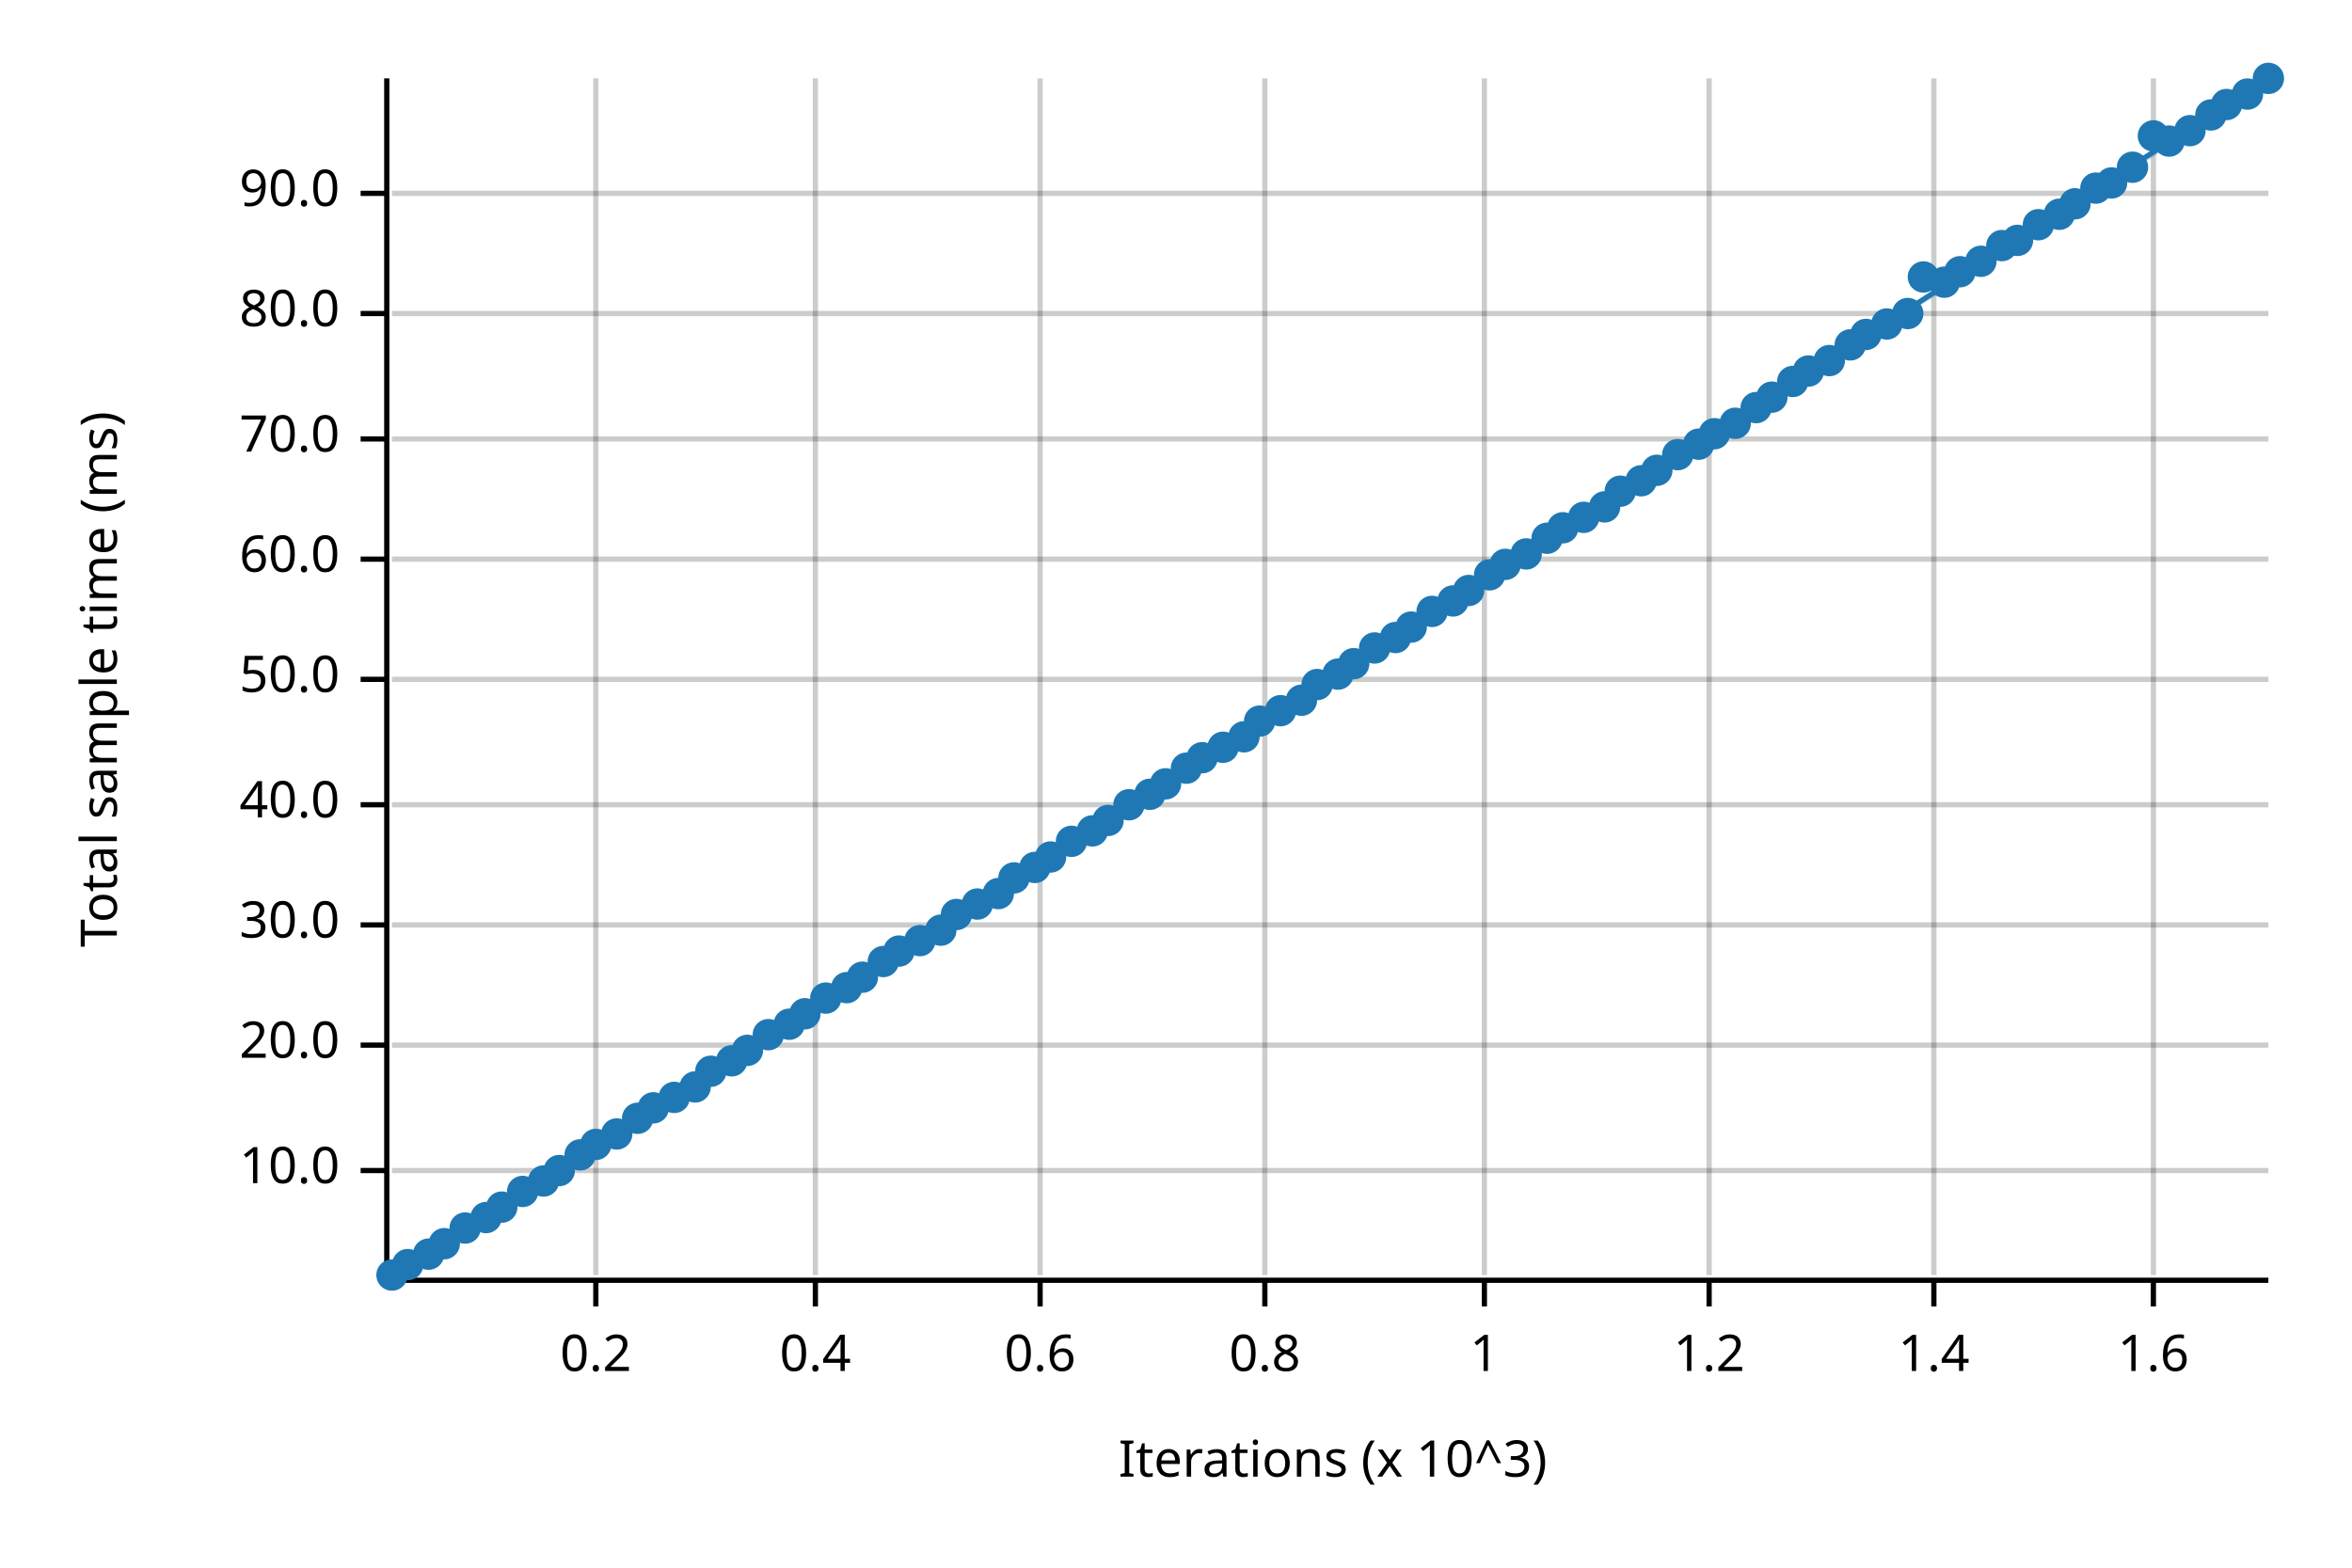
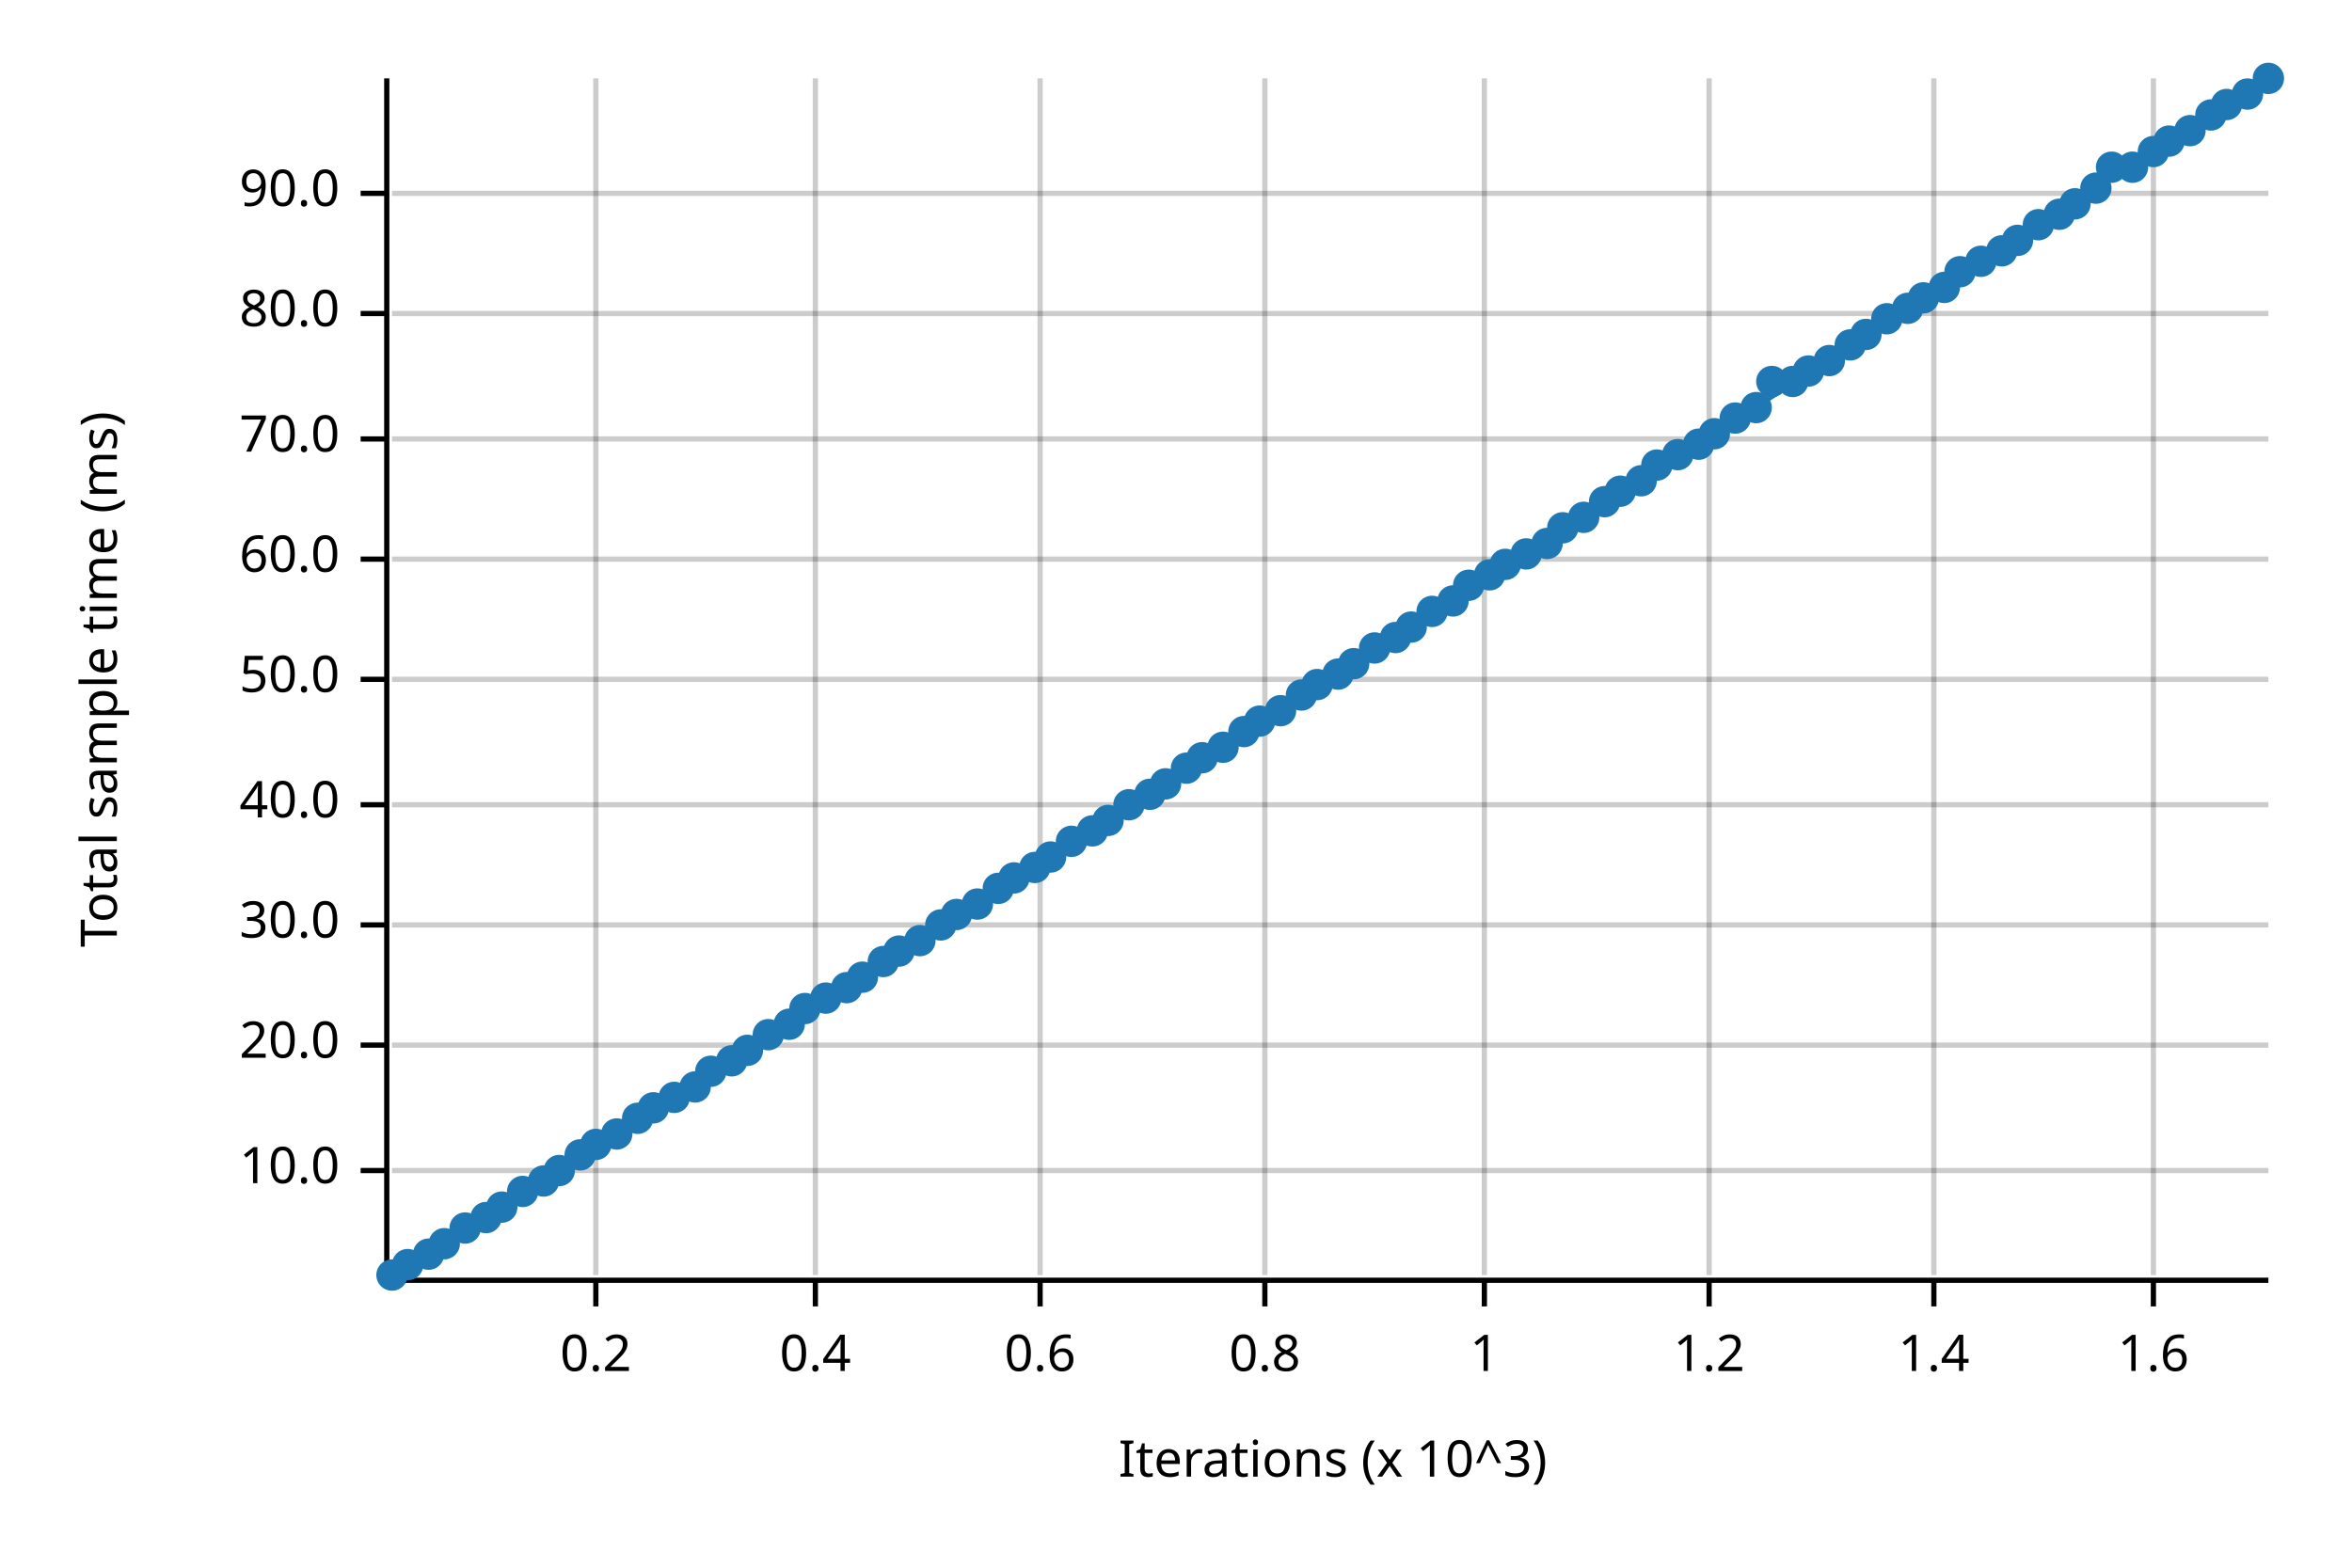
<svg xmlns="http://www.w3.org/2000/svg" width="450" height="300" viewBox="0 0 450 300">
  <text x="15" y="130" dy="0.76em" text-anchor="middle" font-family="sans-serif" font-size="9.677" opacity="1" fill="#000000" transform="rotate(270, 15, 130)">
Total sample time (ms)
</text>
  <text x="255" y="285" dy="-0.5ex" text-anchor="middle" font-family="sans-serif" font-size="9.677" opacity="1" fill="#000000">
Iterations (x 10^3)
</text>
  <line opacity="0.2" stroke="#000000" stroke-width="1" x1="114" y1="244" x2="114" y2="15" />
  <line opacity="0.2" stroke="#000000" stroke-width="1" x1="156" y1="244" x2="156" y2="15" />
  <line opacity="0.2" stroke="#000000" stroke-width="1" x1="199" y1="244" x2="199" y2="15" />
  <line opacity="0.2" stroke="#000000" stroke-width="1" x1="242" y1="244" x2="242" y2="15" />
  <line opacity="0.2" stroke="#000000" stroke-width="1" x1="284" y1="244" x2="284" y2="15" />
  <line opacity="0.2" stroke="#000000" stroke-width="1" x1="327" y1="244" x2="327" y2="15" />
  <line opacity="0.2" stroke="#000000" stroke-width="1" x1="370" y1="244" x2="370" y2="15" />
  <line opacity="0.2" stroke="#000000" stroke-width="1" x1="412" y1="244" x2="412" y2="15" />
  <line opacity="0.2" stroke="#000000" stroke-width="1" x1="75" y1="224" x2="434" y2="224" />
  <line opacity="0.2" stroke="#000000" stroke-width="1" x1="75" y1="200" x2="434" y2="200" />
  <line opacity="0.2" stroke="#000000" stroke-width="1" x1="75" y1="177" x2="434" y2="177" />
  <line opacity="0.2" stroke="#000000" stroke-width="1" x1="75" y1="154" x2="434" y2="154" />
  <line opacity="0.2" stroke="#000000" stroke-width="1" x1="75" y1="130" x2="434" y2="130" />
  <line opacity="0.2" stroke="#000000" stroke-width="1" x1="75" y1="107" x2="434" y2="107" />
  <line opacity="0.2" stroke="#000000" stroke-width="1" x1="75" y1="84" x2="434" y2="84" />
  <line opacity="0.2" stroke="#000000" stroke-width="1" x1="75" y1="60" x2="434" y2="60" />
  <line opacity="0.2" stroke="#000000" stroke-width="1" x1="75" y1="37" x2="434" y2="37" />
  <polyline fill="none" opacity="1" stroke="#000000" stroke-width="1" points="74,15 74,244 " />
  <text x="65" y="224" dy="0.5ex" text-anchor="end" font-family="sans-serif" font-size="9.677" opacity="1" fill="#000000">
10.0
</text>
  <polyline fill="none" opacity="1" stroke="#000000" stroke-width="1" points="69,224 74,224 " />
  <text x="65" y="200" dy="0.5ex" text-anchor="end" font-family="sans-serif" font-size="9.677" opacity="1" fill="#000000">
20.0
</text>
  <polyline fill="none" opacity="1" stroke="#000000" stroke-width="1" points="69,200 74,200 " />
  <text x="65" y="177" dy="0.5ex" text-anchor="end" font-family="sans-serif" font-size="9.677" opacity="1" fill="#000000">
30.0
</text>
  <polyline fill="none" opacity="1" stroke="#000000" stroke-width="1" points="69,177 74,177 " />
  <text x="65" y="154" dy="0.5ex" text-anchor="end" font-family="sans-serif" font-size="9.677" opacity="1" fill="#000000">
40.0
</text>
  <polyline fill="none" opacity="1" stroke="#000000" stroke-width="1" points="69,154 74,154 " />
  <text x="65" y="130" dy="0.5ex" text-anchor="end" font-family="sans-serif" font-size="9.677" opacity="1" fill="#000000">
50.0
</text>
  <polyline fill="none" opacity="1" stroke="#000000" stroke-width="1" points="69,130 74,130 " />
  <text x="65" y="107" dy="0.5ex" text-anchor="end" font-family="sans-serif" font-size="9.677" opacity="1" fill="#000000">
60.0
</text>
  <polyline fill="none" opacity="1" stroke="#000000" stroke-width="1" points="69,107 74,107 " />
  <text x="65" y="84" dy="0.5ex" text-anchor="end" font-family="sans-serif" font-size="9.677" opacity="1" fill="#000000">
70.0
</text>
  <polyline fill="none" opacity="1" stroke="#000000" stroke-width="1" points="69,84 74,84 " />
  <text x="65" y="60" dy="0.5ex" text-anchor="end" font-family="sans-serif" font-size="9.677" opacity="1" fill="#000000">
80.0
</text>
  <polyline fill="none" opacity="1" stroke="#000000" stroke-width="1" points="69,60 74,60 " />
  <text x="65" y="37" dy="0.5ex" text-anchor="end" font-family="sans-serif" font-size="9.677" opacity="1" fill="#000000">
90.0
</text>
  <polyline fill="none" opacity="1" stroke="#000000" stroke-width="1" points="69,37 74,37 " />
  <polyline fill="none" opacity="1" stroke="#000000" stroke-width="1" points="75,245 434,245 " />
  <text x="114" y="255" dy="0.76em" text-anchor="middle" font-family="sans-serif" font-size="9.677" opacity="1" fill="#000000">
0.2
</text>
  <polyline fill="none" opacity="1" stroke="#000000" stroke-width="1" points="114,245 114,250 " />
  <text x="156" y="255" dy="0.76em" text-anchor="middle" font-family="sans-serif" font-size="9.677" opacity="1" fill="#000000">
0.4
</text>
  <polyline fill="none" opacity="1" stroke="#000000" stroke-width="1" points="156,245 156,250 " />
  <text x="199" y="255" dy="0.76em" text-anchor="middle" font-family="sans-serif" font-size="9.677" opacity="1" fill="#000000">
0.6
</text>
  <polyline fill="none" opacity="1" stroke="#000000" stroke-width="1" points="199,245 199,250 " />
  <text x="242" y="255" dy="0.76em" text-anchor="middle" font-family="sans-serif" font-size="9.677" opacity="1" fill="#000000">
0.8
</text>
  <polyline fill="none" opacity="1" stroke="#000000" stroke-width="1" points="242,245 242,250 " />
  <text x="284" y="255" dy="0.76em" text-anchor="middle" font-family="sans-serif" font-size="9.677" opacity="1" fill="#000000">
1
</text>
  <polyline fill="none" opacity="1" stroke="#000000" stroke-width="1" points="284,245 284,250 " />
  <text x="327" y="255" dy="0.76em" text-anchor="middle" font-family="sans-serif" font-size="9.677" opacity="1" fill="#000000">
1.2
</text>
  <polyline fill="none" opacity="1" stroke="#000000" stroke-width="1" points="327,245 327,250 " />
  <text x="370" y="255" dy="0.76em" text-anchor="middle" font-family="sans-serif" font-size="9.677" opacity="1" fill="#000000">
1.4
</text>
  <polyline fill="none" opacity="1" stroke="#000000" stroke-width="1" points="370,245 370,250 " />
  <text x="412" y="255" dy="0.76em" text-anchor="middle" font-family="sans-serif" font-size="9.677" opacity="1" fill="#000000">
1.6
</text>
  <polyline fill="none" opacity="1" stroke="#000000" stroke-width="1" points="412,245 412,250 " />
  <circle cx="75" cy="244" r="3" opacity="1" fill="#1F78B4" stroke="none" stroke-width="1" />
  <circle cx="78" cy="242" r="3" opacity="1" fill="#1F78B4" stroke="none" stroke-width="1" />
  <circle cx="82" cy="240" r="3" opacity="1" fill="#1F78B4" stroke="none" stroke-width="1" />
  <circle cx="85" cy="238" r="3" opacity="1" fill="#1F78B4" stroke="none" stroke-width="1" />
  <circle cx="89" cy="235" r="3" opacity="1" fill="#1F78B4" stroke="none" stroke-width="1" />
  <circle cx="93" cy="233" r="3" opacity="1" fill="#1F78B4" stroke="none" stroke-width="1" />
  <circle cx="96" cy="231" r="3" opacity="1" fill="#1F78B4" stroke="none" stroke-width="1" />
  <circle cx="100" cy="228" r="3" opacity="1" fill="#1F78B4" stroke="none" stroke-width="1" />
  <circle cx="104" cy="226" r="3" opacity="1" fill="#1F78B4" stroke="none" stroke-width="1" />
  <circle cx="107" cy="224" r="3" opacity="1" fill="#1F78B4" stroke="none" stroke-width="1" />
  <circle cx="111" cy="221" r="3" opacity="1" fill="#1F78B4" stroke="none" stroke-width="1" />
  <circle cx="114" cy="219" r="3" opacity="1" fill="#1F78B4" stroke="none" stroke-width="1" />
  <circle cx="118" cy="217" r="3" opacity="1" fill="#1F78B4" stroke="none" stroke-width="1" />
  <circle cx="122" cy="214" r="3" opacity="1" fill="#1F78B4" stroke="none" stroke-width="1" />
  <circle cx="125" cy="212" r="3" opacity="1" fill="#1F78B4" stroke="none" stroke-width="1" />
  <circle cx="129" cy="210" r="3" opacity="1" fill="#1F78B4" stroke="none" stroke-width="1" />
  <circle cx="133" cy="208" r="3" opacity="1" fill="#1F78B4" stroke="none" stroke-width="1" />
  <circle cx="136" cy="205" r="3" opacity="1" fill="#1F78B4" stroke="none" stroke-width="1" />
  <circle cx="140" cy="203" r="3" opacity="1" fill="#1F78B4" stroke="none" stroke-width="1" />
  <circle cx="143" cy="201" r="3" opacity="1" fill="#1F78B4" stroke="none" stroke-width="1" />
  <circle cx="147" cy="198" r="3" opacity="1" fill="#1F78B4" stroke="none" stroke-width="1" />
  <circle cx="151" cy="196" r="3" opacity="1" fill="#1F78B4" stroke="none" stroke-width="1" />
-   <circle cx="154" cy="194" r="3" opacity="1" fill="#1F78B4" stroke="none" stroke-width="1" />
+   <circle cx="154" cy="193" r="3" opacity="1" fill="#1F78B4" stroke="none" stroke-width="1" />
  <circle cx="158" cy="191" r="3" opacity="1" fill="#1F78B4" stroke="none" stroke-width="1" />
  <circle cx="162" cy="189" r="3" opacity="1" fill="#1F78B4" stroke="none" stroke-width="1" />
  <circle cx="165" cy="187" r="3" opacity="1" fill="#1F78B4" stroke="none" stroke-width="1" />
  <circle cx="169" cy="184" r="3" opacity="1" fill="#1F78B4" stroke="none" stroke-width="1" />
  <circle cx="172" cy="182" r="3" opacity="1" fill="#1F78B4" stroke="none" stroke-width="1" />
  <circle cx="176" cy="180" r="3" opacity="1" fill="#1F78B4" stroke="none" stroke-width="1" />
-   <circle cx="180" cy="178" r="3" opacity="1" fill="#1F78B4" stroke="none" stroke-width="1" />
+   <circle cx="180" cy="177" r="3" opacity="1" fill="#1F78B4" stroke="none" stroke-width="1" />
  <circle cx="183" cy="175" r="3" opacity="1" fill="#1F78B4" stroke="none" stroke-width="1" />
  <circle cx="187" cy="173" r="3" opacity="1" fill="#1F78B4" stroke="none" stroke-width="1" />
-   <circle cx="191" cy="171" r="3" opacity="1" fill="#1F78B4" stroke="none" stroke-width="1" />
+   <circle cx="191" cy="170" r="3" opacity="1" fill="#1F78B4" stroke="none" stroke-width="1" />
  <circle cx="194" cy="168" r="3" opacity="1" fill="#1F78B4" stroke="none" stroke-width="1" />
  <circle cx="198" cy="166" r="3" opacity="1" fill="#1F78B4" stroke="none" stroke-width="1" />
  <circle cx="201" cy="164" r="3" opacity="1" fill="#1F78B4" stroke="none" stroke-width="1" />
  <circle cx="205" cy="161" r="3" opacity="1" fill="#1F78B4" stroke="none" stroke-width="1" />
  <circle cx="209" cy="159" r="3" opacity="1" fill="#1F78B4" stroke="none" stroke-width="1" />
  <circle cx="212" cy="157" r="3" opacity="1" fill="#1F78B4" stroke="none" stroke-width="1" />
  <circle cx="216" cy="154" r="3" opacity="1" fill="#1F78B4" stroke="none" stroke-width="1" />
  <circle cx="220" cy="152" r="3" opacity="1" fill="#1F78B4" stroke="none" stroke-width="1" />
  <circle cx="223" cy="150" r="3" opacity="1" fill="#1F78B4" stroke="none" stroke-width="1" />
  <circle cx="227" cy="147" r="3" opacity="1" fill="#1F78B4" stroke="none" stroke-width="1" />
  <circle cx="230" cy="145" r="3" opacity="1" fill="#1F78B4" stroke="none" stroke-width="1" />
  <circle cx="234" cy="143" r="3" opacity="1" fill="#1F78B4" stroke="none" stroke-width="1" />
-   <circle cx="238" cy="141" r="3" opacity="1" fill="#1F78B4" stroke="none" stroke-width="1" />
+   <circle cx="238" cy="140" r="3" opacity="1" fill="#1F78B4" stroke="none" stroke-width="1" />
  <circle cx="241" cy="138" r="3" opacity="1" fill="#1F78B4" stroke="none" stroke-width="1" />
  <circle cx="245" cy="136" r="3" opacity="1" fill="#1F78B4" stroke="none" stroke-width="1" />
-   <circle cx="249" cy="134" r="3" opacity="1" fill="#1F78B4" stroke="none" stroke-width="1" />
+   <circle cx="249" cy="133" r="3" opacity="1" fill="#1F78B4" stroke="none" stroke-width="1" />
  <circle cx="252" cy="131" r="3" opacity="1" fill="#1F78B4" stroke="none" stroke-width="1" />
  <circle cx="256" cy="129" r="3" opacity="1" fill="#1F78B4" stroke="none" stroke-width="1" />
  <circle cx="259" cy="127" r="3" opacity="1" fill="#1F78B4" stroke="none" stroke-width="1" />
  <circle cx="263" cy="124" r="3" opacity="1" fill="#1F78B4" stroke="none" stroke-width="1" />
  <circle cx="267" cy="122" r="3" opacity="1" fill="#1F78B4" stroke="none" stroke-width="1" />
  <circle cx="270" cy="120" r="3" opacity="1" fill="#1F78B4" stroke="none" stroke-width="1" />
  <circle cx="274" cy="117" r="3" opacity="1" fill="#1F78B4" stroke="none" stroke-width="1" />
  <circle cx="278" cy="115" r="3" opacity="1" fill="#1F78B4" stroke="none" stroke-width="1" />
-   <circle cx="281" cy="113" r="3" opacity="1" fill="#1F78B4" stroke="none" stroke-width="1" />
+   <circle cx="281" cy="112" r="3" opacity="1" fill="#1F78B4" stroke="none" stroke-width="1" />
  <circle cx="285" cy="110" r="3" opacity="1" fill="#1F78B4" stroke="none" stroke-width="1" />
  <circle cx="288" cy="108" r="3" opacity="1" fill="#1F78B4" stroke="none" stroke-width="1" />
  <circle cx="292" cy="106" r="3" opacity="1" fill="#1F78B4" stroke="none" stroke-width="1" />
-   <circle cx="296" cy="103" r="3" opacity="1" fill="#1F78B4" stroke="none" stroke-width="1" />
+   <circle cx="296" cy="104" r="3" opacity="1" fill="#1F78B4" stroke="none" stroke-width="1" />
  <circle cx="299" cy="101" r="3" opacity="1" fill="#1F78B4" stroke="none" stroke-width="1" />
  <circle cx="303" cy="99" r="3" opacity="1" fill="#1F78B4" stroke="none" stroke-width="1" />
-   <circle cx="307" cy="97" r="3" opacity="1" fill="#1F78B4" stroke="none" stroke-width="1" />
+   <circle cx="307" cy="96" r="3" opacity="1" fill="#1F78B4" stroke="none" stroke-width="1" />
  <circle cx="310" cy="94" r="3" opacity="1" fill="#1F78B4" stroke="none" stroke-width="1" />
  <circle cx="314" cy="92" r="3" opacity="1" fill="#1F78B4" stroke="none" stroke-width="1" />
-   <circle cx="317" cy="90" r="3" opacity="1" fill="#1F78B4" stroke="none" stroke-width="1" />
+   <circle cx="317" cy="89" r="3" opacity="1" fill="#1F78B4" stroke="none" stroke-width="1" />
  <circle cx="321" cy="87" r="3" opacity="1" fill="#1F78B4" stroke="none" stroke-width="1" />
  <circle cx="325" cy="85" r="3" opacity="1" fill="#1F78B4" stroke="none" stroke-width="1" />
  <circle cx="328" cy="83" r="3" opacity="1" fill="#1F78B4" stroke="none" stroke-width="1" />
-   <circle cx="332" cy="81" r="3" opacity="1" fill="#1F78B4" stroke="none" stroke-width="1" />
+   <circle cx="332" cy="80" r="3" opacity="1" fill="#1F78B4" stroke="none" stroke-width="1" />
  <circle cx="336" cy="78" r="3" opacity="1" fill="#1F78B4" stroke="none" stroke-width="1" />
-   <circle cx="339" cy="76" r="3" opacity="1" fill="#1F78B4" stroke="none" stroke-width="1" />
+   <circle cx="339" cy="73" r="3" opacity="1" fill="#1F78B4" stroke="none" stroke-width="1" />
  <circle cx="343" cy="73" r="3" opacity="1" fill="#1F78B4" stroke="none" stroke-width="1" />
  <circle cx="346" cy="71" r="3" opacity="1" fill="#1F78B4" stroke="none" stroke-width="1" />
  <circle cx="350" cy="69" r="3" opacity="1" fill="#1F78B4" stroke="none" stroke-width="1" />
  <circle cx="354" cy="66" r="3" opacity="1" fill="#1F78B4" stroke="none" stroke-width="1" />
  <circle cx="357" cy="64" r="3" opacity="1" fill="#1F78B4" stroke="none" stroke-width="1" />
-   <circle cx="361" cy="62" r="3" opacity="1" fill="#1F78B4" stroke="none" stroke-width="1" />
-   <circle cx="365" cy="60" r="3" opacity="1" fill="#1F78B4" stroke="none" stroke-width="1" />
-   <circle cx="368" cy="53" r="3" opacity="1" fill="#1F78B4" stroke="none" stroke-width="1" />
-   <circle cx="372" cy="54" r="3" opacity="1" fill="#1F78B4" stroke="none" stroke-width="1" />
+   <circle cx="361" cy="61" r="3" opacity="1" fill="#1F78B4" stroke="none" stroke-width="1" />
+   <circle cx="365" cy="59" r="3" opacity="1" fill="#1F78B4" stroke="none" stroke-width="1" />
+   <circle cx="368" cy="57" r="3" opacity="1" fill="#1F78B4" stroke="none" stroke-width="1" />
+   <circle cx="372" cy="55" r="3" opacity="1" fill="#1F78B4" stroke="none" stroke-width="1" />
  <circle cx="375" cy="52" r="3" opacity="1" fill="#1F78B4" stroke="none" stroke-width="1" />
  <circle cx="379" cy="50" r="3" opacity="1" fill="#1F78B4" stroke="none" stroke-width="1" />
-   <circle cx="383" cy="47" r="3" opacity="1" fill="#1F78B4" stroke="none" stroke-width="1" />
+   <circle cx="383" cy="48" r="3" opacity="1" fill="#1F78B4" stroke="none" stroke-width="1" />
  <circle cx="386" cy="46" r="3" opacity="1" fill="#1F78B4" stroke="none" stroke-width="1" />
  <circle cx="390" cy="43" r="3" opacity="1" fill="#1F78B4" stroke="none" stroke-width="1" />
  <circle cx="394" cy="41" r="3" opacity="1" fill="#1F78B4" stroke="none" stroke-width="1" />
  <circle cx="397" cy="39" r="3" opacity="1" fill="#1F78B4" stroke="none" stroke-width="1" />
  <circle cx="401" cy="36" r="3" opacity="1" fill="#1F78B4" stroke="none" stroke-width="1" />
-   <circle cx="404" cy="35" r="3" opacity="1" fill="#1F78B4" stroke="none" stroke-width="1" />
+   <circle cx="404" cy="32" r="3" opacity="1" fill="#1F78B4" stroke="none" stroke-width="1" />
  <circle cx="408" cy="32" r="3" opacity="1" fill="#1F78B4" stroke="none" stroke-width="1" />
-   <circle cx="412" cy="26" r="3" opacity="1" fill="#1F78B4" stroke="none" stroke-width="1" />
+   <circle cx="412" cy="29" r="3" opacity="1" fill="#1F78B4" stroke="none" stroke-width="1" />
  <circle cx="415" cy="27" r="3" opacity="1" fill="#1F78B4" stroke="none" stroke-width="1" />
  <circle cx="419" cy="25" r="3" opacity="1" fill="#1F78B4" stroke="none" stroke-width="1" />
  <circle cx="423" cy="22" r="3" opacity="1" fill="#1F78B4" stroke="none" stroke-width="1" />
  <circle cx="426" cy="20" r="3" opacity="1" fill="#1F78B4" stroke="none" stroke-width="1" />
  <circle cx="430" cy="18" r="3" opacity="1" fill="#1F78B4" stroke="none" stroke-width="1" />
  <circle cx="434" cy="15" r="3" opacity="1" fill="#1F78B4" stroke="none" stroke-width="1" />
  <polyline fill="none" opacity="1" stroke="#1F78B4" stroke-width="1" points="75,245 434,15 " />
-   <polygon opacity="0.25" fill="#1F78B4" points="75,245 434,16 434,15 " />
+   <polygon opacity="0.25" fill="#1F78B4" points="75,245 434,15 434,15 " />
</svg>
